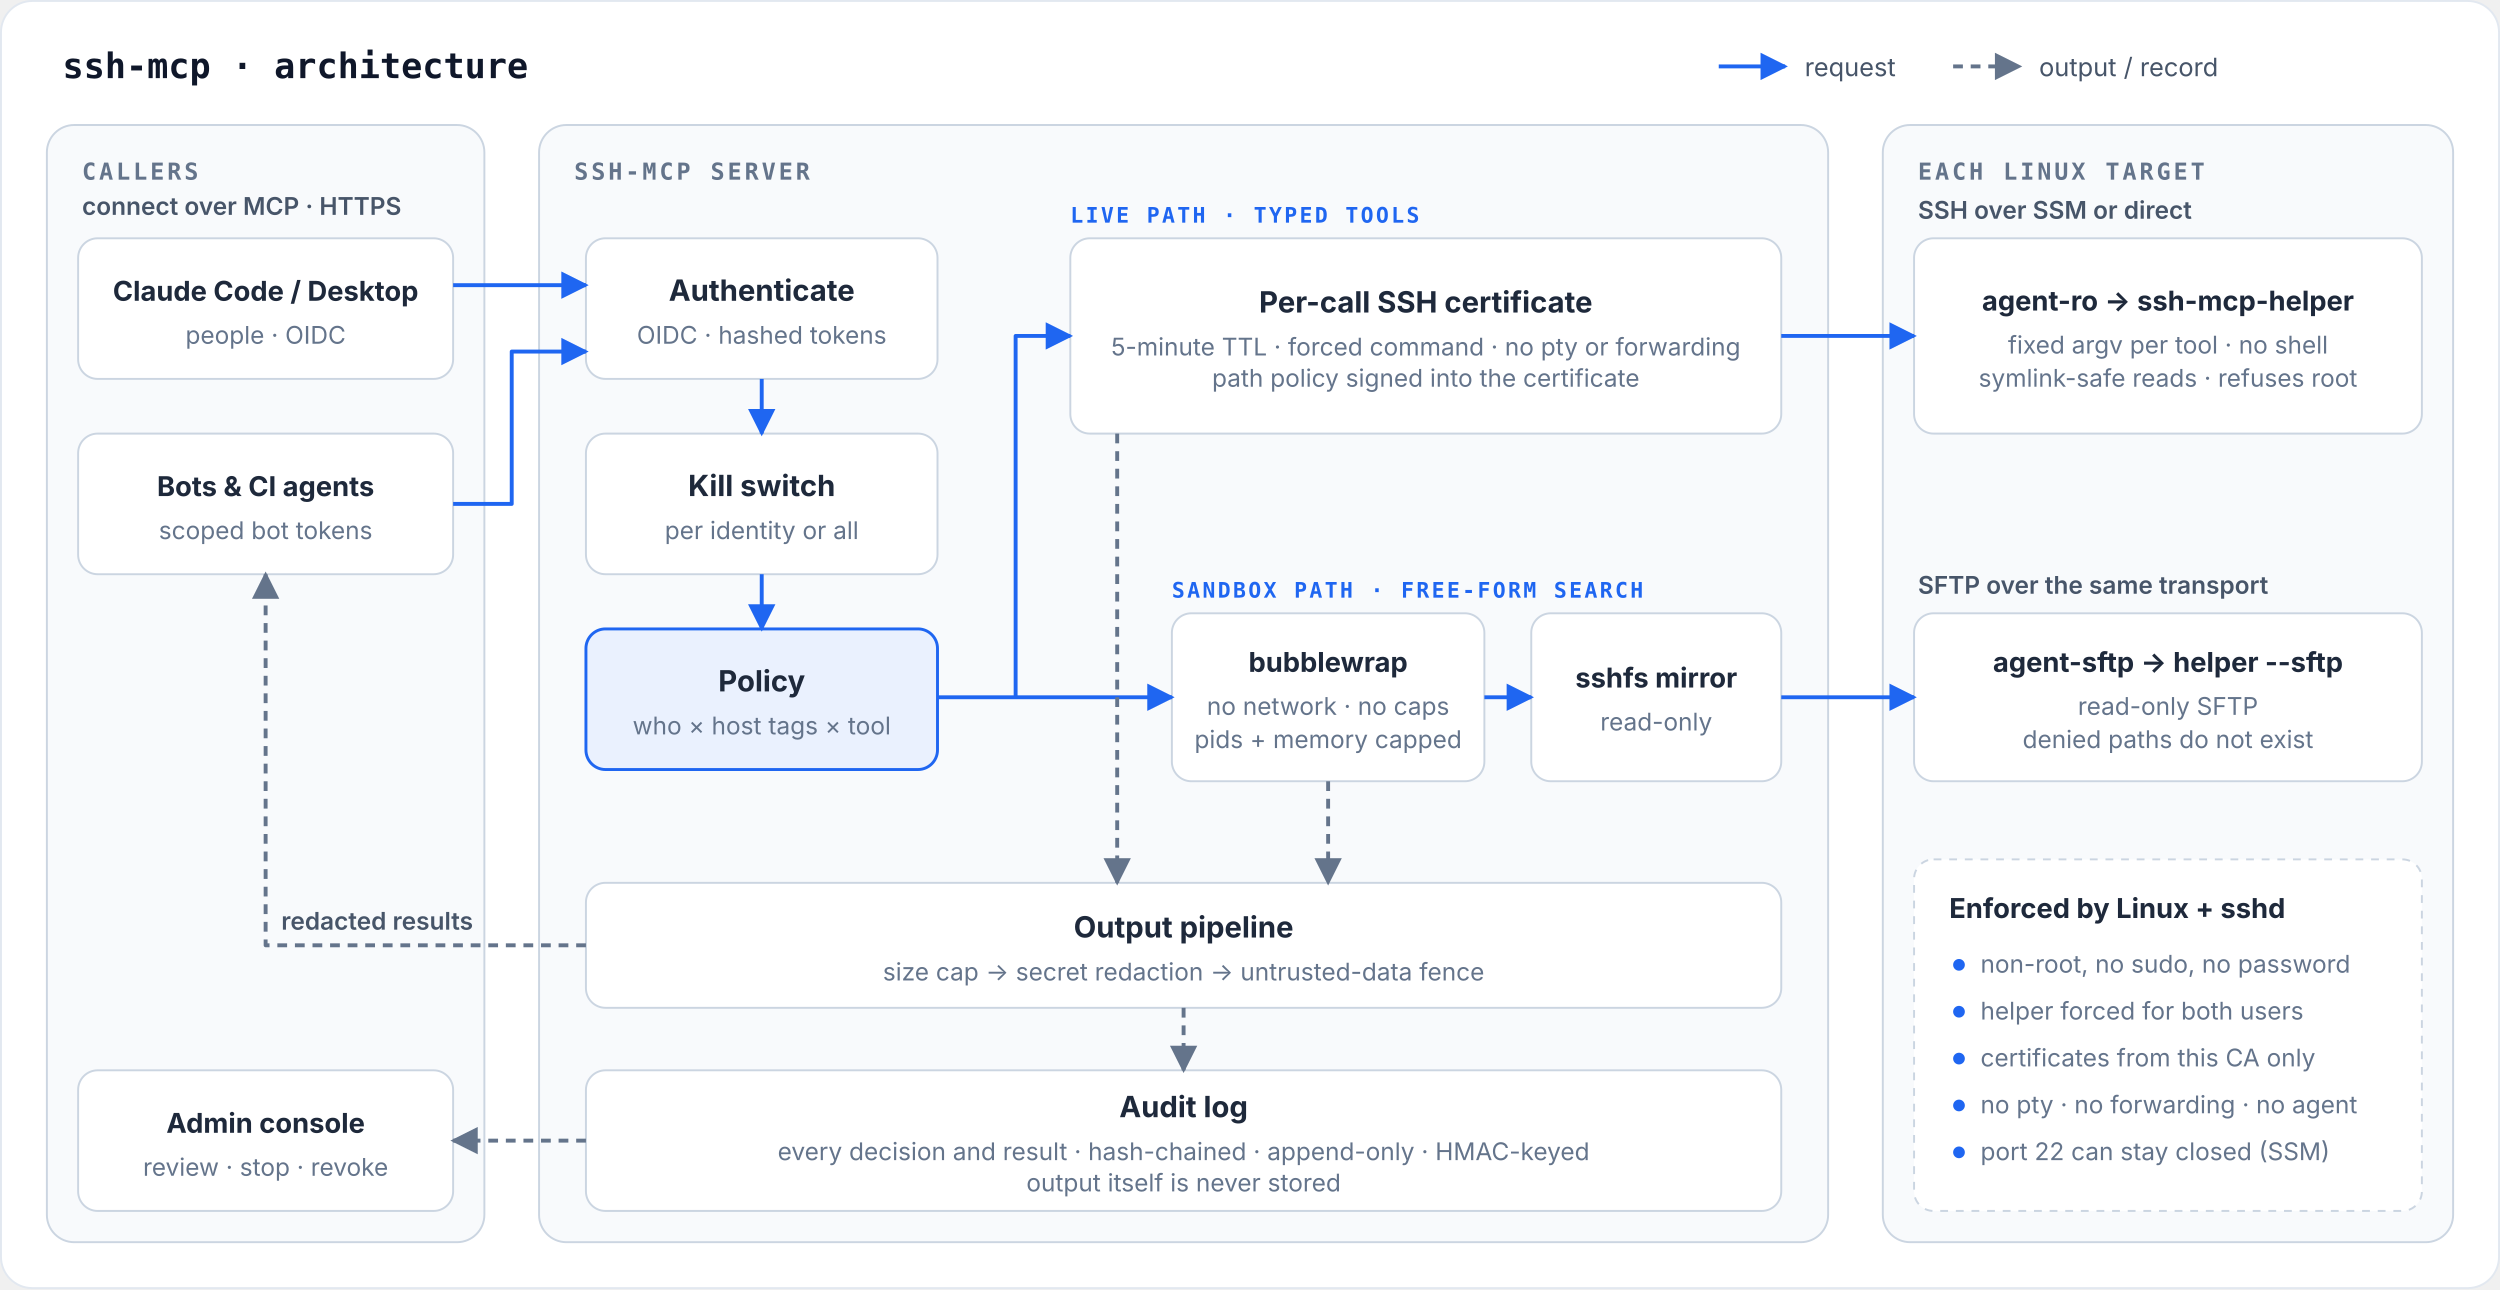
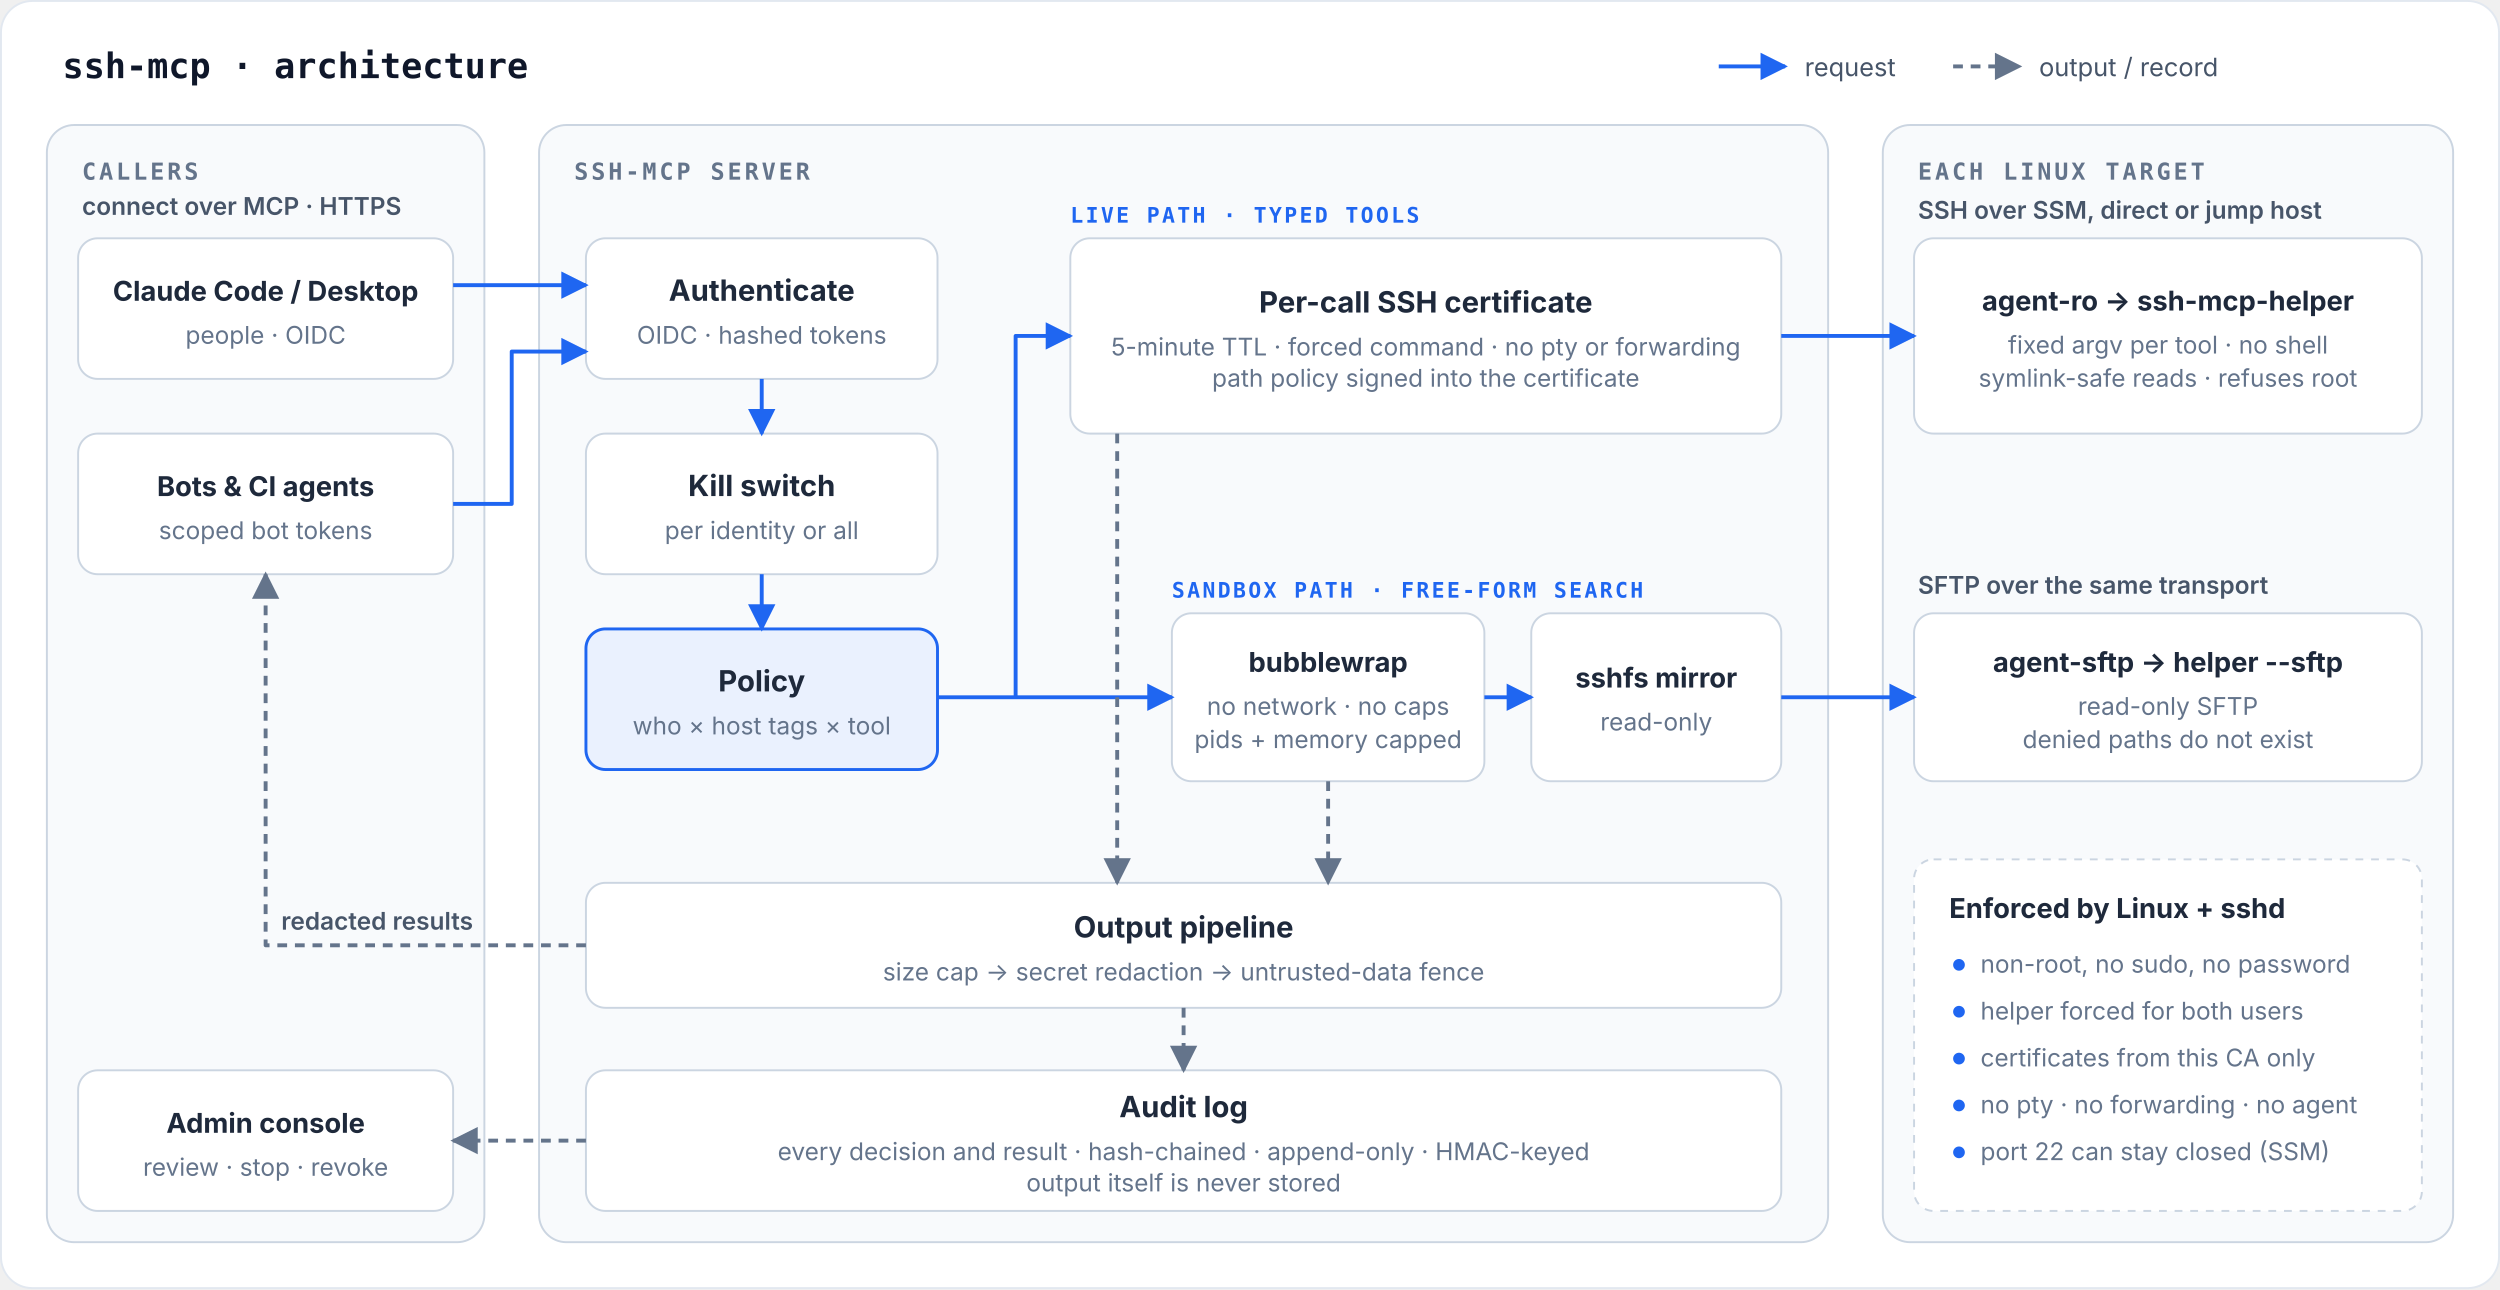
<svg xmlns="http://www.w3.org/2000/svg" width="1280" height="660" viewBox="0 0 1280 660" role="img" aria-label="ssh-mcp architecture: agents call the ssh-mcp server, which checks identity and policy, then runs typed tools on the target through a forced helper, or free-form search in a no-network sandbox over a read-only mirror. Output is redacted and every call is audited.">
  <defs>
    <marker id="ah" viewBox="0 0 10 10" refX="9" refY="5" markerWidth="7" markerHeight="7" orient="auto-start-reverse">
      <path d="M0 0L10 5L0 10z" fill="#1f66f1" />
    </marker>
    <marker id="ao" viewBox="0 0 10 10" refX="9" refY="5" markerWidth="7" markerHeight="7" orient="auto-start-reverse">
      <path d="M0 0L10 5L0 10z" fill="#64748b" />
    </marker>
  </defs>
  <rect x="0.5" y="0.5" width="1279" height="659" rx="16" fill="#ffffff" stroke="#e2e8f0" />
  <text x="32" y="40" font-family="'JetBrains Mono', ui-monospace, SFMono-Regular, Menlo, Consolas, monospace" font-size="18" font-weight="700" fill="#0f172a">ssh-mcp · architecture</text>
  <line x1="880" y1="34" x2="914" y2="34" stroke="#1f66f1" stroke-width="2" marker-end="url(#ah)" />
  <text x="924" y="39" font-family="-apple-system, BlinkMacSystemFont, 'Segoe UI', Inter, Helvetica, Arial, sans-serif" font-size="13" fill="#475569">request</text>
  <line x1="1000" y1="34" x2="1034" y2="34" stroke="#64748b" stroke-width="2" stroke-dasharray="5 4" marker-end="url(#ao)" />
  <text x="1044" y="39" font-family="-apple-system, BlinkMacSystemFont, 'Segoe UI', Inter, Helvetica, Arial, sans-serif" font-size="13" fill="#475569">output / record</text>
  <rect x="24" y="64" width="224" height="572" rx="14" fill="#f8fafc" stroke="#cbd5e1" />
  <text x="42" y="92" font-family="'JetBrains Mono', ui-monospace, SFMono-Regular, Menlo, Consolas, monospace" font-size="12" font-weight="700" letter-spacing="1.5" fill="#64748b">CALLERS</text>
  <rect x="276" y="64" width="660" height="572" rx="14" fill="#f8fafc" stroke="#cbd5e1" />
  <text x="294" y="92" font-family="'JetBrains Mono', ui-monospace, SFMono-Regular, Menlo, Consolas, monospace" font-size="12" font-weight="700" letter-spacing="1.5" fill="#64748b">SSH-MCP SERVER</text>
  <rect x="964" y="64" width="292" height="572" rx="14" fill="#f8fafc" stroke="#cbd5e1" />
  <text x="982" y="92" font-family="'JetBrains Mono', ui-monospace, SFMono-Regular, Menlo, Consolas, monospace" font-size="12" font-weight="700" letter-spacing="1.5" fill="#64748b">EACH LINUX TARGET</text>
  <rect x="40" y="122" width="192" height="72" rx="10" fill="#ffffff" stroke="#cbd5e1" stroke-width="1" />
  <text x="136.0" y="154" text-anchor="middle" font-family="-apple-system, BlinkMacSystemFont, 'Segoe UI', Inter, Helvetica, Arial, sans-serif" font-size="14" font-weight="650" fill="#1e293b">Claude Code / Desktop</text>
  <text x="136.0" y="176" text-anchor="middle" font-family="-apple-system, BlinkMacSystemFont, 'Segoe UI', Inter, Helvetica, Arial, sans-serif" font-size="12.5" fill="#64748b">people · OIDC</text>
  <rect x="40" y="222" width="192" height="72" rx="10" fill="#ffffff" stroke="#cbd5e1" stroke-width="1" />
  <text x="136.0" y="254" text-anchor="middle" font-family="-apple-system, BlinkMacSystemFont, 'Segoe UI', Inter, Helvetica, Arial, sans-serif" font-size="14" font-weight="650" fill="#1e293b">Bots &amp; CI agents</text>
  <text x="136.0" y="276" text-anchor="middle" font-family="-apple-system, BlinkMacSystemFont, 'Segoe UI', Inter, Helvetica, Arial, sans-serif" font-size="12.5" fill="#64748b">scoped bot tokens</text>
  <rect x="40" y="548" width="192" height="72" rx="10" fill="#ffffff" stroke="#cbd5e1" stroke-width="1" />
  <text x="136.0" y="580" text-anchor="middle" font-family="-apple-system, BlinkMacSystemFont, 'Segoe UI', Inter, Helvetica, Arial, sans-serif" font-size="14" font-weight="650" fill="#1e293b">Admin console</text>
  <text x="136.0" y="602" text-anchor="middle" font-family="-apple-system, BlinkMacSystemFont, 'Segoe UI', Inter, Helvetica, Arial, sans-serif" font-size="12.5" fill="#64748b">review · stop · revoke</text>
  <rect x="300" y="122" width="180" height="72" rx="10" fill="#ffffff" stroke="#cbd5e1" stroke-width="1" />
  <text x="390.0" y="154" text-anchor="middle" font-family="-apple-system, BlinkMacSystemFont, 'Segoe UI', Inter, Helvetica, Arial, sans-serif" font-size="15" font-weight="650" fill="#1e293b">Authenticate</text>
  <text x="390.0" y="176" text-anchor="middle" font-family="-apple-system, BlinkMacSystemFont, 'Segoe UI', Inter, Helvetica, Arial, sans-serif" font-size="12.5" fill="#64748b">OIDC · hashed tokens</text>
  <rect x="300" y="222" width="180" height="72" rx="10" fill="#ffffff" stroke="#cbd5e1" stroke-width="1" />
  <text x="390.0" y="254" text-anchor="middle" font-family="-apple-system, BlinkMacSystemFont, 'Segoe UI', Inter, Helvetica, Arial, sans-serif" font-size="15" font-weight="650" fill="#1e293b">Kill switch</text>
  <text x="390.0" y="276" text-anchor="middle" font-family="-apple-system, BlinkMacSystemFont, 'Segoe UI', Inter, Helvetica, Arial, sans-serif" font-size="12.5" fill="#64748b">per identity or all</text>
  <rect x="300" y="322" width="180" height="72" rx="10" fill="#eaf1fe" stroke="#1f66f1" stroke-width="1.5" />
  <text x="390.0" y="354" text-anchor="middle" font-family="-apple-system, BlinkMacSystemFont, 'Segoe UI', Inter, Helvetica, Arial, sans-serif" font-size="15" font-weight="650" fill="#1e293b">Policy</text>
  <text x="390.0" y="376" text-anchor="middle" font-family="-apple-system, BlinkMacSystemFont, 'Segoe UI', Inter, Helvetica, Arial, sans-serif" font-size="12.5" fill="#64748b">who × host tags × tool</text>
  <path d="M390 194 L390 222" fill="none" stroke="#1f66f1" stroke-width="2" stroke-linejoin="round" marker-end="url(#ah)" />
  <path d="M390 294 L390 322" fill="none" stroke="#1f66f1" stroke-width="2" stroke-linejoin="round" marker-end="url(#ah)" />
  <text x="548" y="114" font-family="'JetBrains Mono', ui-monospace, SFMono-Regular, Menlo, Consolas, monospace" font-size="11" font-weight="700" letter-spacing="1.2" fill="#1f66f1">LIVE PATH · TYPED TOOLS</text>
  <rect x="548" y="122" width="364" height="100" rx="10" fill="#ffffff" stroke="#cbd5e1" stroke-width="1" />
  <text x="730.0" y="160" text-anchor="middle" font-family="-apple-system, BlinkMacSystemFont, 'Segoe UI', Inter, Helvetica, Arial, sans-serif" font-size="15" font-weight="650" fill="#1e293b">Per-call SSH certificate</text>
  <text x="730.0" y="182" text-anchor="middle" font-family="-apple-system, BlinkMacSystemFont, 'Segoe UI', Inter, Helvetica, Arial, sans-serif" font-size="12.5" fill="#64748b">5-minute TTL · forced command · no pty or forwarding</text>
  <text x="730.0" y="198" text-anchor="middle" font-family="-apple-system, BlinkMacSystemFont, 'Segoe UI', Inter, Helvetica, Arial, sans-serif" font-size="12.5" fill="#64748b">path policy signed into the certificate</text>
  <text x="600" y="306" font-family="'JetBrains Mono', ui-monospace, SFMono-Regular, Menlo, Consolas, monospace" font-size="11" font-weight="700" letter-spacing="1.2" fill="#1f66f1">SANDBOX PATH · FREE-FORM SEARCH</text>
  <rect x="600" y="314" width="160" height="86" rx="10" fill="#ffffff" stroke="#cbd5e1" stroke-width="1" />
  <text x="680.0" y="344" text-anchor="middle" font-family="-apple-system, BlinkMacSystemFont, 'Segoe UI', Inter, Helvetica, Arial, sans-serif" font-size="14" font-weight="650" fill="#1e293b">bubblewrap</text>
  <text x="680.0" y="366" text-anchor="middle" font-family="-apple-system, BlinkMacSystemFont, 'Segoe UI', Inter, Helvetica, Arial, sans-serif" font-size="12.5" fill="#64748b">no network · no caps</text>
  <text x="680.0" y="383" text-anchor="middle" font-family="-apple-system, BlinkMacSystemFont, 'Segoe UI', Inter, Helvetica, Arial, sans-serif" font-size="12.5" fill="#64748b">pids + memory capped</text>
  <rect x="784" y="314" width="128" height="86" rx="10" fill="#ffffff" stroke="#cbd5e1" stroke-width="1" />
  <text x="848.0" y="352" text-anchor="middle" font-family="-apple-system, BlinkMacSystemFont, 'Segoe UI', Inter, Helvetica, Arial, sans-serif" font-size="14" font-weight="650" fill="#1e293b">sshfs mirror</text>
  <text x="848.0" y="374" text-anchor="middle" font-family="-apple-system, BlinkMacSystemFont, 'Segoe UI', Inter, Helvetica, Arial, sans-serif" font-size="12.5" fill="#64748b">read-only</text>
  <path d="M480 357 L600 357" fill="none" stroke="#1f66f1" stroke-width="2" stroke-linejoin="round" marker-end="url(#ah)" />
  <path d="M520 357 L520 172 L548 172" fill="none" stroke="#1f66f1" stroke-width="2" stroke-linejoin="round" marker-end="url(#ah)" />
  <path d="M760 357 L784 357" fill="none" stroke="#1f66f1" stroke-width="2" stroke-linejoin="round" marker-end="url(#ah)" />
  <rect x="300" y="452" width="612" height="64" rx="10" fill="#ffffff" stroke="#cbd5e1" stroke-width="1" />
  <text x="606.0" y="480" text-anchor="middle" font-family="-apple-system, BlinkMacSystemFont, 'Segoe UI', Inter, Helvetica, Arial, sans-serif" font-size="15" font-weight="650" fill="#1e293b">Output pipeline</text>
  <text x="606.0" y="502" text-anchor="middle" font-family="-apple-system, BlinkMacSystemFont, 'Segoe UI', Inter, Helvetica, Arial, sans-serif" font-size="12.5" fill="#64748b">size cap  →  secret redaction  →  untrusted-data fence</text>
  <rect x="300" y="548" width="612" height="72" rx="10" fill="#ffffff" stroke="#cbd5e1" stroke-width="1" />
  <text x="606.0" y="572" text-anchor="middle" font-family="-apple-system, BlinkMacSystemFont, 'Segoe UI', Inter, Helvetica, Arial, sans-serif" font-size="15" font-weight="650" fill="#1e293b">Audit log</text>
  <text x="606.0" y="594" text-anchor="middle" font-family="-apple-system, BlinkMacSystemFont, 'Segoe UI', Inter, Helvetica, Arial, sans-serif" font-size="12.5" fill="#64748b">every decision and result · hash-chained · append-only · HMAC-keyed</text>
  <text x="606.0" y="610" text-anchor="middle" font-family="-apple-system, BlinkMacSystemFont, 'Segoe UI', Inter, Helvetica, Arial, sans-serif" font-size="12.5" fill="#64748b">output itself is never stored</text>
  <path d="M572 222 L572 452" fill="none" stroke="#64748b" stroke-width="2" stroke-dasharray="5 4" stroke-linejoin="round" marker-end="url(#ao)" />
  <path d="M680 400 L680 452" fill="none" stroke="#64748b" stroke-width="2" stroke-dasharray="5 4" stroke-linejoin="round" marker-end="url(#ao)" />
  <path d="M606 516 L606 548" fill="none" stroke="#64748b" stroke-width="2" stroke-dasharray="5 4" stroke-linejoin="round" marker-end="url(#ao)" />
  <path d="M300 484 L136 484 L136 294" fill="none" stroke="#64748b" stroke-width="2" stroke-dasharray="5 4" stroke-linejoin="round" marker-end="url(#ao)" />
  <text x="144" y="476" text-anchor="start" font-family="-apple-system, BlinkMacSystemFont, 'Segoe UI', Inter, Helvetica, Arial, sans-serif" font-size="12.5" font-weight="600" fill="#475569">redacted results</text>
  <path d="M300 584 L232 584" fill="none" stroke="#64748b" stroke-width="2" stroke-dasharray="5 4" stroke-linejoin="round" marker-end="url(#ao)" />
  <path d="M232 146 L300 146" fill="none" stroke="#1f66f1" stroke-width="2" stroke-linejoin="round" marker-end="url(#ah)" />
  <path d="M232 258 L262 258 L262 180 L300 180" fill="none" stroke="#1f66f1" stroke-width="2" stroke-linejoin="round" marker-end="url(#ah)" />
  <text x="42" y="110" font-family="-apple-system, BlinkMacSystemFont, 'Segoe UI', Inter, Helvetica, Arial, sans-serif" font-size="12.5" font-weight="600" fill="#475569">connect over MCP · HTTPS</text>
  <rect x="980" y="122" width="260" height="100" rx="10" fill="#ffffff" stroke="#cbd5e1" stroke-width="1" />
  <text x="1110.0" y="159" text-anchor="middle" font-family="-apple-system, BlinkMacSystemFont, 'Segoe UI', Inter, Helvetica, Arial, sans-serif" font-size="14" font-weight="650" fill="#1e293b">agent-ro → ssh-mcp-helper</text>
  <text x="1110.0" y="181" text-anchor="middle" font-family="-apple-system, BlinkMacSystemFont, 'Segoe UI', Inter, Helvetica, Arial, sans-serif" font-size="12.5" fill="#64748b">fixed argv per tool · no shell</text>
  <text x="1110.0" y="198" text-anchor="middle" font-family="-apple-system, BlinkMacSystemFont, 'Segoe UI', Inter, Helvetica, Arial, sans-serif" font-size="12.5" fill="#64748b">symlink-safe reads · refuses root</text>
  <rect x="980" y="314" width="260" height="86" rx="10" fill="#ffffff" stroke="#cbd5e1" stroke-width="1" />
  <text x="1110.0" y="344" text-anchor="middle" font-family="-apple-system, BlinkMacSystemFont, 'Segoe UI', Inter, Helvetica, Arial, sans-serif" font-size="14" font-weight="650" fill="#1e293b">agent-sftp → helper --sftp</text>
  <text x="1110.0" y="366" text-anchor="middle" font-family="-apple-system, BlinkMacSystemFont, 'Segoe UI', Inter, Helvetica, Arial, sans-serif" font-size="12.5" fill="#64748b">read-only SFTP</text>
  <text x="1110.0" y="383" text-anchor="middle" font-family="-apple-system, BlinkMacSystemFont, 'Segoe UI', Inter, Helvetica, Arial, sans-serif" font-size="12.5" fill="#64748b">denied paths do not exist</text>
  <path d="M912 172 L980 172" fill="none" stroke="#1f66f1" stroke-width="2" stroke-linejoin="round" marker-end="url(#ah)" />
  <path d="M912 357 L980 357" fill="none" stroke="#1f66f1" stroke-width="2" stroke-linejoin="round" marker-end="url(#ah)" />
-   <text x="982" y="112" font-family="-apple-system, BlinkMacSystemFont, 'Segoe UI', Inter, Helvetica, Arial, sans-serif" font-size="12.5" font-weight="600" fill="#475569">SSH over SSM or direct</text>
+   <text x="982" y="112" font-family="-apple-system, BlinkMacSystemFont, 'Segoe UI', Inter, Helvetica, Arial, sans-serif" font-size="12.5" font-weight="600" fill="#475569">SSH over SSM, direct or jump host</text>
  <text x="982" y="304" font-family="-apple-system, BlinkMacSystemFont, 'Segoe UI', Inter, Helvetica, Arial, sans-serif" font-size="12.5" font-weight="600" fill="#475569">SFTP over the same transport</text>
  <rect x="980" y="440" width="260" height="180" rx="10" fill="#ffffff" stroke="#cbd5e1" stroke-dasharray="4 4" />
  <text x="998" y="470" font-family="-apple-system, BlinkMacSystemFont, 'Segoe UI', Inter, Helvetica, Arial, sans-serif" font-size="14" font-weight="650" fill="#1e293b">Enforced by Linux + sshd</text>
  <circle cx="1003" cy="494" r="3" fill="#1f66f1" />
  <text x="1014" y="498" font-family="-apple-system, BlinkMacSystemFont, 'Segoe UI', Inter, Helvetica, Arial, sans-serif" font-size="12.5" fill="#64748b">non-root, no sudo, no password</text>
  <circle cx="1003" cy="518" r="3" fill="#1f66f1" />
  <text x="1014" y="522" font-family="-apple-system, BlinkMacSystemFont, 'Segoe UI', Inter, Helvetica, Arial, sans-serif" font-size="12.5" fill="#64748b">helper forced for both users</text>
  <circle cx="1003" cy="542" r="3" fill="#1f66f1" />
  <text x="1014" y="546" font-family="-apple-system, BlinkMacSystemFont, 'Segoe UI', Inter, Helvetica, Arial, sans-serif" font-size="12.5" fill="#64748b">certificates from this CA only</text>
  <circle cx="1003" cy="566" r="3" fill="#1f66f1" />
  <text x="1014" y="570" font-family="-apple-system, BlinkMacSystemFont, 'Segoe UI', Inter, Helvetica, Arial, sans-serif" font-size="12.5" fill="#64748b">no pty · no forwarding · no agent</text>
  <circle cx="1003" cy="590" r="3" fill="#1f66f1" />
  <text x="1014" y="594" font-family="-apple-system, BlinkMacSystemFont, 'Segoe UI', Inter, Helvetica, Arial, sans-serif" font-size="12.5" fill="#64748b">port 22 can stay closed (SSM)</text>
</svg>
